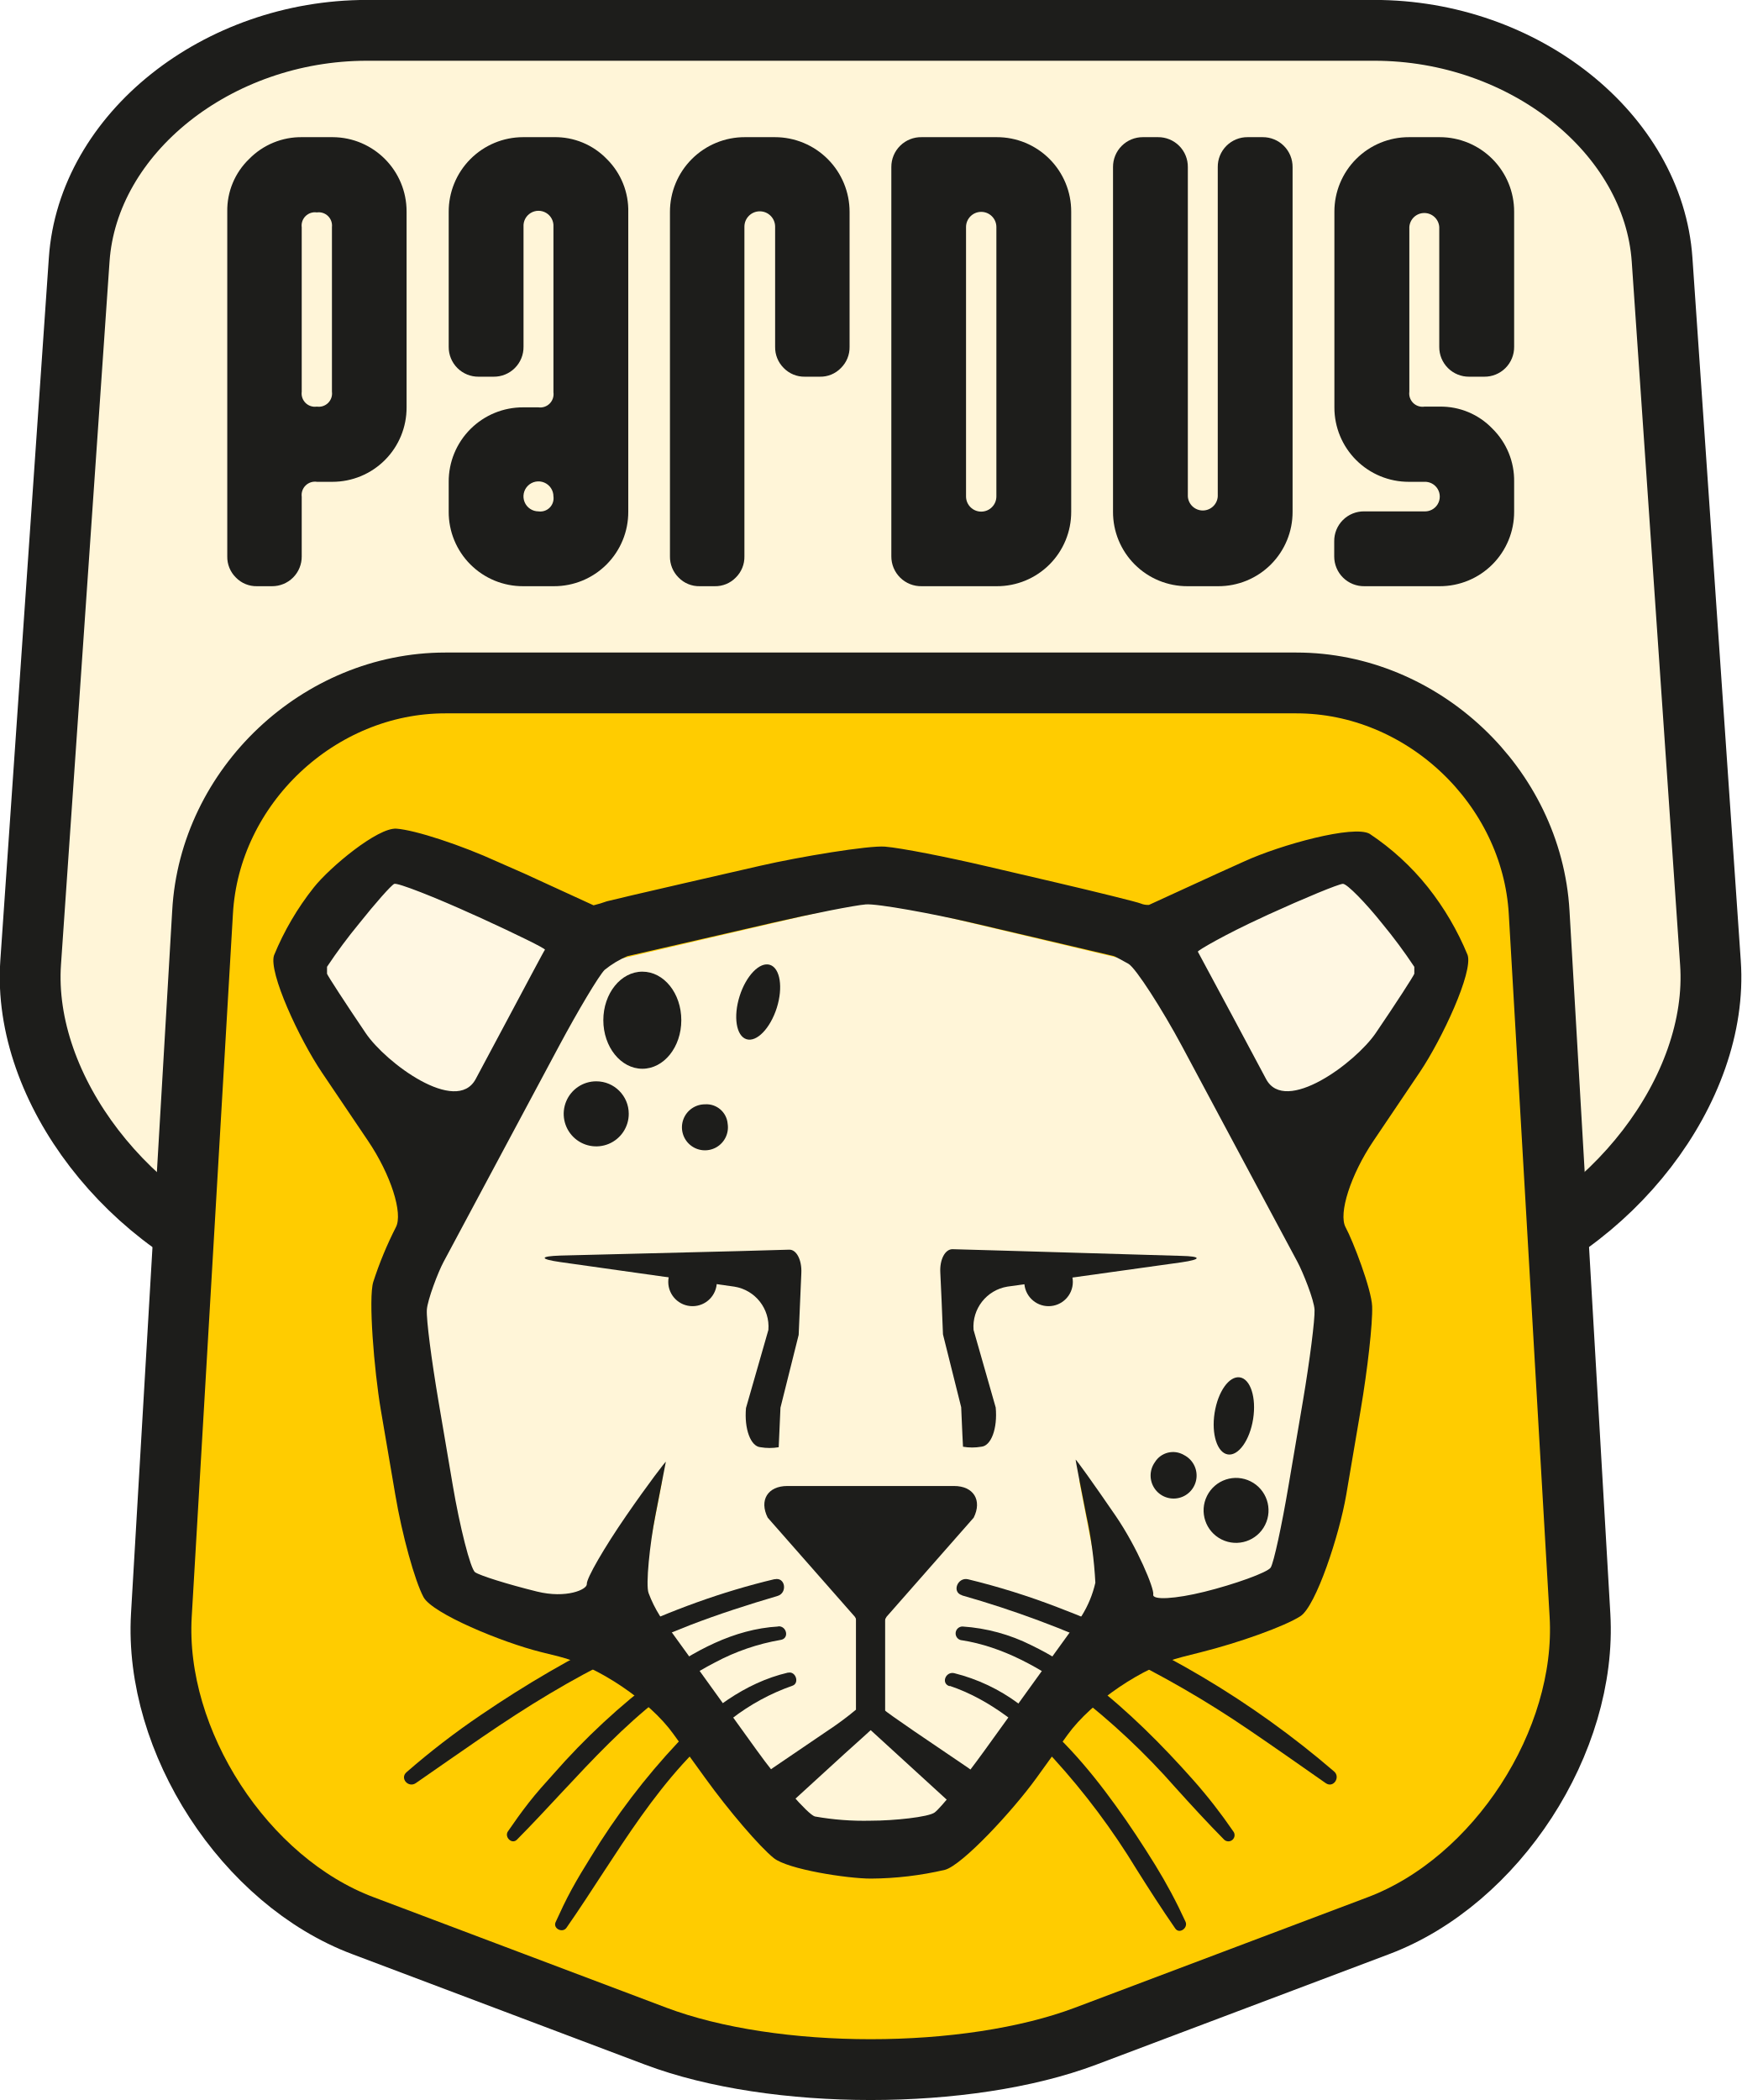
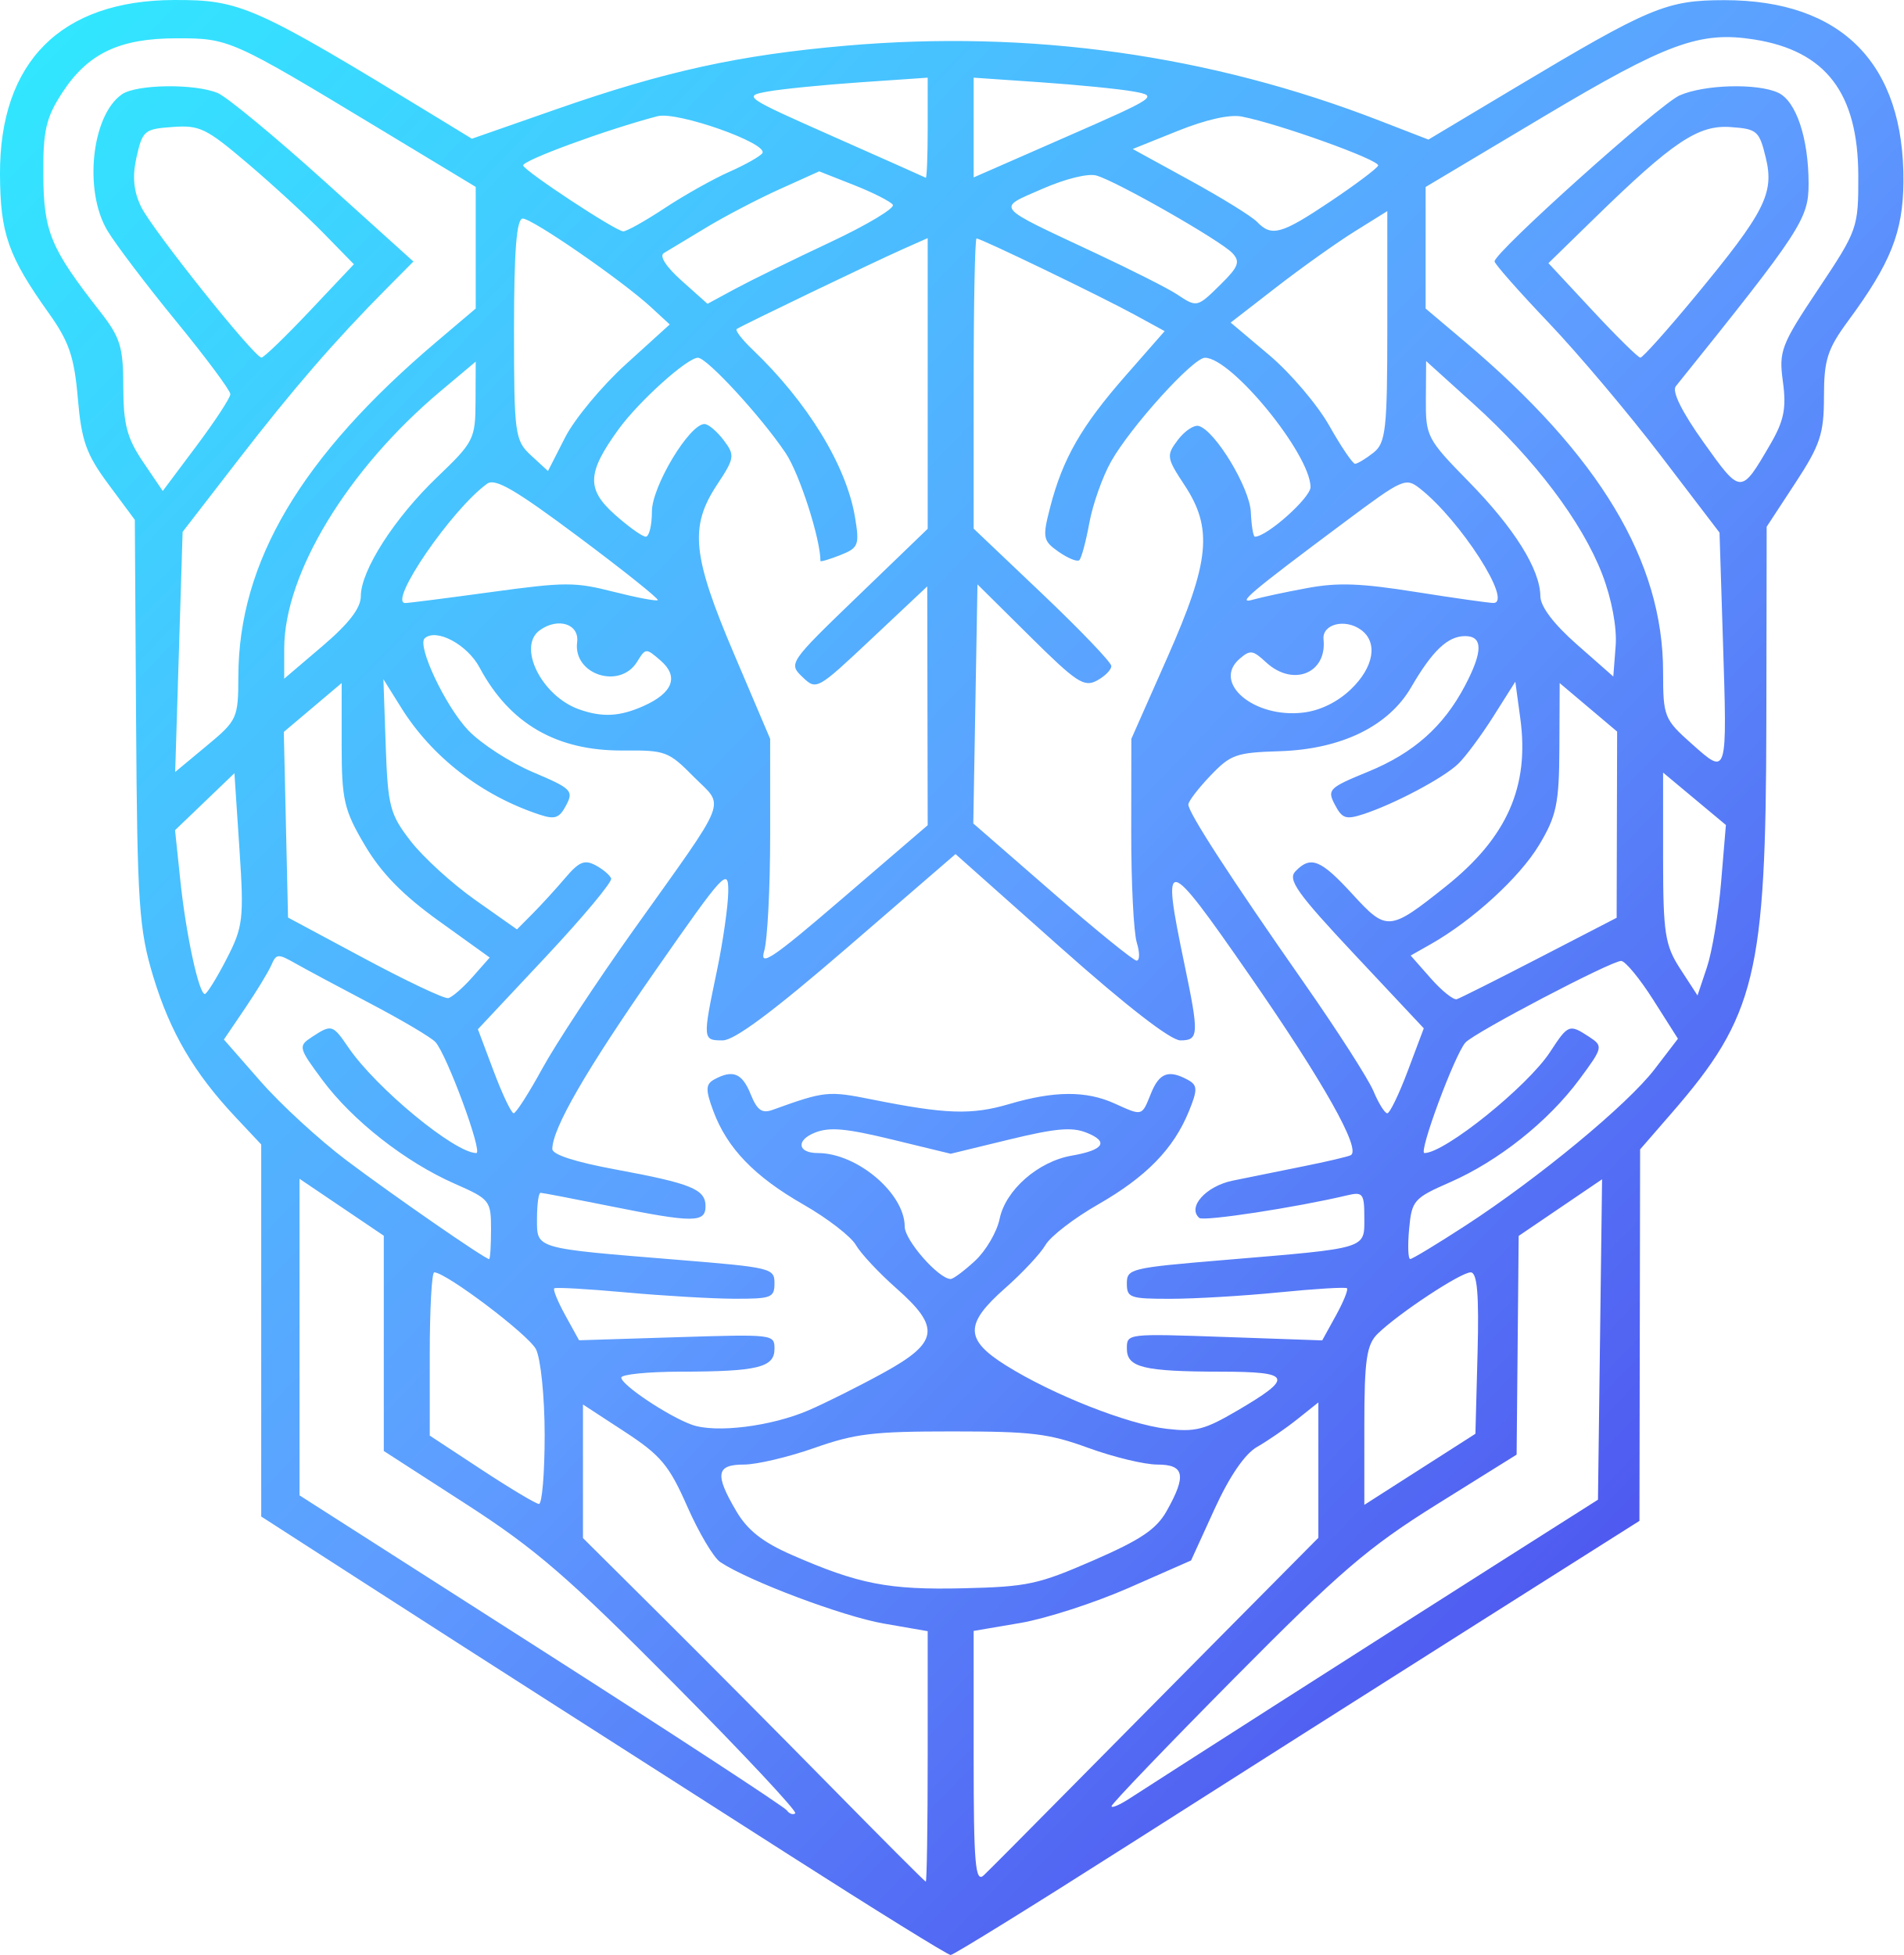
- <svg xmlns="http://www.w3.org/2000/svg" viewBox="0 0 286.95 346.02">
+ <svg xmlns="http://www.w3.org/2000/svg" version="1.1" id="svg1" width="309.019" height="317.362" viewBox="0 0 309.019 317.362">
  <defs>
-     <style>.cls-1,.cls-5{fill:#fff5d8;}.cls-1,.cls-3{stroke:#1d1d1b;stroke-width:10.02px;}.cls-2{fill:#1d1d1b;}.cls-3{fill:#fc0;}.cls-4{fill:#fff7e2;}</style>
+     <linearGradient id="pars_brand_gradient" x1="0%" y1="0%" x2="100%" y2="100%">
+       <stop offset="0%" stop-color="#00E5FF" />
+       <stop offset="50%" stop-color="#3A86FF" />
+       <stop offset="100%" stop-color="#1C06E1" />
+     </linearGradient>
  </defs>
-   <g id="Layer_2" data-name="Layer 2">
-     <g id="Layer_1-2" data-name="Layer 1">
-       <path class="cls-1" d="M273.89,42.8C272.46,22,251.12,5,226.47,5h-166c-24.66,0-46,17-47.42,37.79l-8,115.84c-1.43,20.78,16.27,43.8,39.33,51.14L101.54,228c23.07,7.35,60.81,7.35,83.87,0l57.12-18.2c23.06-7.34,40.77-30.36,39.33-51.14Z" />
-       <path class="cls-2" d="M67,67.12A12.22,12.22,0,0,1,54.77,79.39H52.24a2.2,2.2,0,0,0-2.52,2.46v9.83a4.87,4.87,0,0,1-4.91,4.91H42.35a4.7,4.7,0,0,1-3.48-1.43,4.76,4.76,0,0,1-1.42-3.5V34.88a11.77,11.77,0,0,1,3.61-8.69,12,12,0,0,1,8.76-3.59h5A12.24,12.24,0,0,1,67,34.88ZM54.7,64.54V37.41A2.19,2.19,0,0,0,52.21,35a2.19,2.19,0,0,0-2.49,2.46V64.54A2.19,2.19,0,0,0,52.21,67,2.19,2.19,0,0,0,54.7,64.54Z" />
-       <path class="cls-2" d="M103.53,84.32A12.22,12.22,0,0,1,91.26,96.59H86.21A12.22,12.22,0,0,1,73.94,84.32V79.39A12.22,12.22,0,0,1,86.21,67.12H88.7a2.2,2.2,0,0,0,2.5-2.48V37.36a2.47,2.47,0,1,0-4.93,0V57.13a4.88,4.88,0,0,1-4.94,4.94H78.87a4.88,4.88,0,0,1-4.93-4.93V34.94A12.27,12.27,0,0,1,86.21,22.6h5.05A11.81,11.81,0,0,1,100,26.21,11.93,11.93,0,0,1,103.53,35ZM91.2,81.8a2.47,2.47,0,1,0-2.47,2.46A2.18,2.18,0,0,0,91.2,81.8Z" />
-       <path class="cls-2" d="M140,57.14a4.77,4.77,0,0,1-1.43,3.5,4.68,4.68,0,0,1-3.48,1.43h-2.46a4.74,4.74,0,0,1-3.48-1.43,4.8,4.8,0,0,1-1.42-3.51V37.35a2.53,2.53,0,0,0-5.06,0V91.66a4.76,4.76,0,0,1-1.42,3.5,4.7,4.7,0,0,1-3.48,1.43h-2.46a4.71,4.71,0,0,1-3.49-1.43,4.8,4.8,0,0,1-1.42-3.5V34.94A12.31,12.31,0,0,1,122.76,22.6h4.94A12.31,12.31,0,0,1,140,34.94Z" />
-       <path class="cls-2" d="M176.52,84.32a12.22,12.22,0,0,1-12.27,12.27H151.88a4.9,4.9,0,0,1-5-4.93V27.54a4.9,4.9,0,0,1,5-4.94h12.37a12.24,12.24,0,0,1,12.27,12.28ZM164.19,81.8V37.41a2.5,2.5,0,0,0-5,0V81.8a2.5,2.5,0,0,0,5,0Z" />
-       <path class="cls-2" d="M213,84.32a12.22,12.22,0,0,1-12.27,12.27h-5.05a12.22,12.22,0,0,1-12.27-12.27V27.54a4.9,4.9,0,0,1,4.93-4.94h2.47a4.88,4.88,0,0,1,4.93,4.94V81.8a2.47,2.47,0,0,0,4.93,0V27.54a4.88,4.88,0,0,1,4.93-4.94h2.47A4.9,4.9,0,0,1,213,27.54Z" />
-       <path class="cls-2" d="M249.51,84.32a12.24,12.24,0,0,1-12.27,12.27H224.86a4.9,4.9,0,0,1-5-4.93V89.2a4.88,4.88,0,0,1,4.93-4.94h9.87a2.44,2.44,0,1,0,0-4.87h-2.5a12.24,12.24,0,0,1-12.27-12.27V34.88A12.26,12.26,0,0,1,232.18,22.6h5.06a12.26,12.26,0,0,1,12.27,12.28V57.13a4.88,4.88,0,0,1-4.94,4.94h-2.46a4.88,4.88,0,0,1-4.94-4.93V37.41a2.47,2.47,0,0,0-4.93,0V64.54a2.19,2.19,0,0,0,2.5,2.46h2.5a11.76,11.76,0,0,1,8.68,3.62,12,12,0,0,1,3.59,8.76Z" />
-       <path class="cls-3" d="M253.63,150.32c-1.21-20.79-19.24-37.79-40-37.79H73.38c-20.82,0-38.85,17-40,37.79L26.59,266.15C25.38,286.94,40.33,310,59.82,317.3l48.23,18.2c19.49,7.35,51.37,7.35,70.85,0l48.24-18.2c19.48-7.34,34.43-30.36,33.22-51.15Z" />
-       <polygon class="cls-4" points="94.25 152.59 63.91 140.46 48.4 160.68 71.33 196.42 94.25 152.59" />
-       <polygon class="cls-4" points="192.7 152.59 223.04 140.46 238.55 160.68 215.63 196.42 192.7 152.59" />
-       <path class="cls-5" d="M213.49,207l-23.58-44.89a10.48,10.48,0,0,0-5.4-4.22l-.44-.11-35.49-8.44a25.23,25.23,0,0,0-9.37,0l-36.33,8.49-.45.11a10.29,10.29,0,0,0-5.38,4.19L73.46,207l-3.26,6.2a16.19,16.19,0,0,0-1.3,8.13l6.55,39.39a5.17,5.17,0,0,0,3.12,3.43l17.85,4.5c-.44-1.75,3.61-3.58,3.6-5.31l9.09-19.81a5.41,5.41,0,0,1-.1,1l-3.4,17.63a11.32,11.32,0,0,0,1.5,7l1.88,2.66,8.87,12.51,13,18.38a8.29,8.29,0,0,0,5.46,2.84h14.28a8.27,8.27,0,0,0,5.45-2.84l12.9-18.2,8.9-12.56,2-2.79a11.32,11.32,0,0,0,1.5-7l-3.4-17.63a4.67,4.67,0,0,1-.09-1l9.08,19.8c0,1.76,4,3.61,3.59,5.4l17.85-4.58a5.13,5.13,0,0,0,3.13-3.44l6.55-39.39a16.19,16.19,0,0,0-1.29-8.13Z" />
-       <path class="cls-2" d="M241.84,157.35a46.34,46.34,0,0,0-6.54-11.16,42.13,42.13,0,0,0-9.6-8.8c-2.62-1.5-14.63,1.78-20.7,4.56l-4.43,2-11.23,5.15a3,3,0,0,1-1.37-.23c-.55-.24-7.31-1.91-13.81-3.43l-11.65-2.72c-6.51-1.52-14-3-16.67-3.22s-14,1.65-20.54,3.15l-12.47,2.86c-6.51,1.49-12.28,2.85-12.83,3a21,21,0,0,1-2.19.66c-.1-.06-5.35-2.46-11.42-5.24L82,142c-6.08-2.78-13.57-5.23-16.66-5.46s-11,6.36-13.64,9.7a46.2,46.2,0,0,0-6.54,11.16c-.95,2.8,4.17,13.82,7.91,19.35L60.66,188c3.74,5.54,5.79,11.94,4.57,14.22a61.54,61.54,0,0,0-3.72,9c-.83,2.69.13,14.48,1.24,21.07l2.39,14c1.11,6.59,3.21,14.18,4.65,16.87s12.9,7.45,19.39,9.06l2.9.72c6.48,1.61,15,7.35,18.88,12.77l5.24,7.25c3.9,5.41,9,11.36,11.32,13.21s12.1,3.37,16,3.37a55.24,55.24,0,0,0,12.21-1.45c2.86-.79,11.16-9.72,15.06-15.13l5.15-7.14c3.91-5.41,12.4-11.17,18.88-12.8l3-.76c6.48-1.62,13.88-4.3,16.46-5.95s6.44-13.43,7.56-20l2.38-14c1.12-6.59,2-14.27,1.89-17.08s-3.14-10.74-4.37-13,.84-8.68,4.57-14.22l7.64-11.33C237.66,171.17,242.78,160.15,241.84,157.35ZM60.25,170.21c-3.33-4.92-6.18-9.31-6.36-9.76V159.3a86.61,86.61,0,0,1,5.29-7.13c2.66-3.34,5.26-6.28,5.78-6.53s6.93,2.28,13,5.05l1,.44c6.07,2.78,11,5.19,10.84,5.36s-2.94,5.45-6.09,11.34l-5.34,10C75.16,183.7,63.57,175.14,60.25,170.21Zm156.37,45.61c.07,1.63-.79,8.35-1.9,14.93l-2.39,14.06c-1.11,6.58-2.43,12.65-2.93,13.47s-6.11,2.81-10.93,4-8.62,1.41-8.43.45-2.62-7.75-6.22-13-6.57-9.4-6.57-9.21.83,4.49,1.76,9.17a68.74,68.74,0,0,1,1.49,11.1,17.73,17.73,0,0,1-2.26,5.47l-5.35,7.4-10.7,14.84c-3.49,4.82-7.16,9.4-8.18,10.15S147.34,300,143.48,300a46.1,46.1,0,0,1-9.21-.7c-1.2-.38-6.05-6-9.57-10.91L114,273.53l-5.28-7.31a20.39,20.39,0,0,1-1.84-3.72c-.51-1.34.2-8.11,1.12-12.79s1.69-8.65,1.72-8.84-2.91,3.63-6.53,8.88S96.63,260.08,96.7,261s-3.4,2.43-8.22,1.24-9.41-2.63-10.19-3.18-2.56-7.69-3.67-14.27l-2.39-14.06c-1.11-6.58-2-13.3-1.89-14.93s1.86-6.22,2.75-7.87l7.33-13.7,11.71-21.89c3.15-5.88,6.52-11.52,7.49-12.52a15.79,15.79,0,0,1,3.75-2.27l12.06-2.77,12-2.76c6.5-1.49,13.36-2.84,15.23-3s11.12,1.54,17.63,3.06l11.21,2.62,12,2.82c.12,0,1.22.6,2.44,1.28s5.66,7.65,8.81,13.53l11.71,21.89c3.15,5.89,6.46,12.06,7.34,13.7S216.55,214.18,216.62,215.82Zm16.44-55.37c-.17.45-3,4.84-6.35,9.76s-14.92,13.49-18.07,7.6l-5.34-10-5.91-11c-.1-.17,4.59-2.89,10.66-5.67l.94-.44c6.07-2.77,11.61-5.05,12.3-5.07s3.82,3.21,6.48,6.55a84.12,84.12,0,0,1,5.29,7.13v1.15Z" />
-       <path class="cls-2" d="M126.51,250.07c-1.44-2.87,0-5.22,3.23-5.22h27.48c3.21,0,4.66,2.35,3.23,5.22L146.09,266.4c-1.44,2.87-3.78,2.87-5.22,0Z" />
-       <path class="cls-2" d="M143.48,285.08l4.31,3.94,9.33,8.53c2.38,2.17,5,2.38,5.76.48s-.72-4.95-3.37-6.76l-8.84-6c-2.65-1.81-4.82-3.35-4.81-3.42s0-2.89,0-6.11V259.25c0-3.21-.48-6.92-1.08-8.24h-2.65c-.59,1.32-1.08,5-1.08,8.24v16.46c0,3.22,0,5.91,0,6a53,53,0,0,1-4.8,3.55l-8.83,6c-2.66,1.81-4.18,4.85-3.38,6.76s3.39,1.69,5.76-.48l9.33-8.53C141.54,286.86,143.48,285.08,143.48,285.08Z" />
-       <path class="cls-2" d="M92.36,206.88c-3.45.11-3.48.58-.06,1.07L121,212a6.68,6.68,0,0,1,5.62,7.13L122.93,232c-.31,3.43.76,6.34,2.39,6.46a8.89,8.89,0,0,0,3,0c0-.13.14-3.07.29-6.51l3-12c.15-3.45.34-8,.44-10.19s-.82-3.89-2-3.85l-8.47.24Z" />
-       <path class="cls-2" d="M165.41,206.07l-8.46-.24c-1.21,0-2.12,1.7-2,3.85s.3,6.74.44,10.19l3,12c.15,3.44.28,6.38.3,6.51a8.82,8.82,0,0,0,3,0c1.64-.12,2.71-3,2.39-6.46l-3.65-12.79A6.68,6.68,0,0,1,166,212L194.65,208c3.42-.49,3.39-1-.06-1.07Z" />
-       <path class="cls-2" d="M118.12,211.22a4,4,0,1,1-4-4A4,4,0,0,1,118.12,211.22Z" />
-       <path class="cls-2" d="M176.79,211.22a4,4,0,1,1-4-4A4,4,0,0,1,176.79,211.22Z" />
-       <path class="cls-2" d="M127.68,260.19c-17.41,4.13-33.74,12.38-48.47,22.41A126.93,126.93,0,0,0,67,292c-1.17,1,.3,2.66,1.53,1.8,7.25-5,14.44-10.21,22.05-14.73a153.29,153.29,0,0,1,23.14-11.3c4.73-1.82,9.55-3.37,14.4-4.8,1.69-.49,1.3-3.18-.48-2.75Z" />
-       <path class="cls-2" d="M128.25,268c-7.35.42-13.94,4.05-19.79,8.29a113.35,113.35,0,0,0-17.25,16c-1.39,1.54-2.78,3.08-4.06,4.72s-2.33,3.12-3.45,4.75c-.63.92.65,2.21,1.49,1.36,10.28-10.37,19.38-22.35,32.64-29.2a35.81,35.81,0,0,1,10.81-3.71c1.48-.23,1-2.32-.39-2.24Z" />
-       <path class="cls-2" d="M129.84,275.6c-7.17,1.68-13.07,6.28-18.1,11.48A114.1,114.1,0,0,0,97.35,306c-1.1,1.76-2.17,3.53-3.17,5.36s-1.78,3.52-2.62,5.35c-.48,1.06,1.14,1.86,1.79.93,8.37-12,15.29-25.4,27.23-34.45a35.56,35.56,0,0,1,10-5.43c1.21-.41.55-2.44-.69-2.15Z" />
-       <path class="cls-2" d="M158.55,262.88a168.37,168.37,0,0,1,24.92,9.28,169.9,169.9,0,0,1,22.53,13c4.18,2.84,8.32,5.76,12.46,8.65,1.28.89,2.49-1,1.36-1.94a152.88,152.88,0,0,0-45.63-27.07,119.23,119.23,0,0,0-14.67-4.58c-1.71-.4-2.73,2.11-1,2.63Z" />
-       <path class="cls-2" d="M158.4,270.25c6.86,1.05,13.23,4.66,18.72,8.75a117.19,117.19,0,0,1,16.61,15.58c2.6,2.88,5.19,5.71,7.91,8.46a1,1,0,0,0,1.56-1.32,85.42,85.42,0,0,0-6.54-8.39c-2.61-2.94-5.3-5.8-8.13-8.53-5.53-5.33-11.63-10.36-18.59-13.72A29.67,29.67,0,0,0,158.61,268a1.14,1.14,0,0,0-.21,2.26Z" />
-       <path class="cls-2" d="M156.52,277.79c6.63,2.23,12.34,6.89,17.08,11.93A118.15,118.15,0,0,1,187.28,308c2.08,3.3,4.16,6.55,6.38,9.75.67,1,2.16-.08,1.7-1.1a85.58,85.58,0,0,0-5-9.36c-2.07-3.34-4.23-6.64-6.54-9.82-4.49-6.22-9.68-12.29-16-16.78a29.86,29.86,0,0,0-10.58-5c-1.39-.32-2.22,1.66-.79,2.14Z" />
-       <path class="cls-2" d="M112.27,168.1c0,4.43-2.87,8-6.42,8s-6.43-3.6-6.43-8,2.88-8,6.43-8S112.27,163.66,112.27,168.1Z" />
-       <path class="cls-2" d="M103.61,183.52a5.36,5.36,0,1,1-5.35-5.35A5.35,5.35,0,0,1,103.61,183.52Z" />
-       <path class="cls-2" d="M128,166.08c-1.08,3.38-3.32,5.69-5,5.15s-2.19-3.72-1.12-7.1,3.32-5.69,5-5.15S129.07,162.7,128,166.08Z" />
-       <path class="cls-2" d="M119.91,185.17a3.79,3.79,0,1,1-3.75-3.21A3.51,3.51,0,0,1,119.91,185.17Z" />
-       <path class="cls-2" d="M198.9,246.48a5.35,5.35,0,1,0,7.17-2.4A5.34,5.34,0,0,0,198.9,246.48Z" />
-       <path class="cls-2" d="M200.15,232.8c-.55,3.51.43,6.57,2.18,6.85s3.62-2.35,4.17-5.85-.43-6.58-2.19-6.85S200.7,229.3,200.15,232.8Z" />
-       <path class="cls-2" d="M190.3,240.94a3.79,3.79,0,1,0,4.79-1.2A3.52,3.52,0,0,0,190.3,240.94Z" />
-     </g>
+   <g id="g1" transform="translate(159.651,22.17583)">
+     <path style="fill:url(#pars_brand_gradient);fill-opacity:0.817;fill-rule:evenodd;stroke-width:1.157" d="m -31.533,278.945 c -13.965,-8.932 -31.547,-20.171 -39.072,-24.975 -7.524,-4.804 -21.096,-13.512 -30.159,-19.35 l -16.479,-10.616 v -30.196 -30.196 l -4.146,-4.414 c -6.772,-7.21 -10.619,-13.77 -13.368,-22.797 -2.328,-7.646 -2.614,-11.863 -2.799,-41.354 l -0.207,-32.839 -4.275,-5.763 c -3.611,-4.868 -4.384,-7.036 -4.978,-13.962 -0.577,-6.725 -1.424,-9.21 -4.714,-13.824 -6.587,-9.239 -7.88,-12.917 -7.922,-22.523 -0.078,-18.268 9.892,-28.255 28.266,-28.311 10.83,-0.034 12.967,0.922 42.747,19.102 l 5.596,3.417 13.796,-4.817 c 17.625,-6.153 29.588,-8.775 46.937,-10.286 29.904,-2.604 59.039,1.483 86.559,12.142 l 8.002,3.1 14.013,-8.382 C 108.206,-21.022 110.895,-22.148 120.298,-22.15 c 19.071,-0.004 29.235,10.324 29.069,29.538 -0.07,8.138 -2.071,13.16 -8.98,22.535 -3.359,4.559 -3.921,6.317 -3.921,12.269 0,6.043 -0.606,7.872 -4.651,14.045 l -4.651,7.097 -0.052,31.738 c -0.068,40.962 -1.702,47.701 -15.389,63.459 l -5.105,5.877 -0.055,30.154 -0.055,30.154 -27.617,17.471 c -15.189,9.609 -40.164,25.465 -55.5,35.235 -15.336,9.77 -28.254,17.764 -28.708,17.764 -0.453,0 -12.251,-7.308 -26.216,-16.24 z M -9.043,262.986 V 242.62 l -7.151,-1.242 c -6.607,-1.148 -21.935,-6.912 -26.523,-9.974 -1.078,-0.72 -3.489,-4.782 -5.358,-9.027 -2.946,-6.692 -4.298,-8.306 -10.165,-12.138 l -6.768,-4.42 v 10.842 10.842 l 12.748,12.672 c 7.011,6.97 19.463,19.504 27.671,27.854 8.208,8.35 15.064,15.214 15.235,15.252 0.171,0.038 0.311,-9.095 0.311,-20.296 z m 21.918,6.379 c 6.134,-6.213 17.982,-18.183 26.33,-26.6 l 15.178,-15.304 v -10.988 -10.988 l -3.42,2.726 c -1.881,1.499 -4.819,3.521 -6.529,4.494 -1.985,1.129 -4.484,4.781 -6.913,10.101 l -3.803,8.333 -10.069,4.428 c -5.538,2.436 -13.481,5.009 -17.65,5.719 l -7.58,1.29 v 20.618 c 0,17.216 0.273,20.358 1.652,19.043 0.909,-0.866 6.67,-6.659 12.804,-12.872 z m -63.131,-18.237 c -17.159,-17.292 -22.444,-21.859 -33.718,-29.133 l -13.369,-8.626 V 195.896 178.424 l -6.84,-4.622 -6.84,-4.621 v 25.695 25.695 l 39.178,25.041 c 21.548,13.772 39.512,25.509 39.922,26.082 0.409,0.573 1.03,0.794 1.38,0.491 0.35,-0.303 -8.521,-9.779 -19.712,-21.057 z m 97.296,3.713 c 11.109,-7.101 27.52,-17.558 36.468,-23.239 l 16.269,-10.328 0.333,-26.007 0.333,-26.007 -6.77,4.597 -6.77,4.597 -0.167,17.752 -0.167,17.752 -12.936,8.069 c -11.141,6.949 -15.704,10.863 -32.882,28.202 -10.97,11.073 -19.946,20.433 -19.946,20.8 0,0.367 1.358,-0.22 3.018,-1.305 1.66,-1.085 12.108,-7.782 23.217,-14.883 z m -29.18,-23.714 c 7.706,-3.354 10.235,-5.059 11.901,-8.025 3.248,-5.779 2.892,-7.531 -1.532,-7.531 -2.073,0 -7.093,-1.21 -11.155,-2.69 -6.477,-2.358 -9.203,-2.69 -22.134,-2.69 -12.861,0 -15.726,0.344 -22.399,2.69 -4.208,1.479 -9.342,2.69 -11.407,2.69 -4.521,0 -4.781,1.574 -1.249,7.565 1.828,3.1 4.257,5.018 8.973,7.086 10.882,4.77 15.741,5.718 27.86,5.433 10.448,-0.246 12.141,-0.608 21.142,-4.527 z m -89.086,-20.347 c 0,-6.185 -0.641,-12.463 -1.424,-13.951 -1.256,-2.384 -14.601,-12.459 -16.504,-12.459 -0.4,0 -0.727,5.963 -0.727,13.25 v 13.25 l 8.395,5.519 c 4.617,3.036 8.814,5.546 9.327,5.578 0.513,0.032 0.933,-5.003 0.933,-11.188 z m 151.454,-13.307 c 0.253,-9.508 -0.053,-13.103 -1.116,-13.103 -1.62,0 -11.673,6.633 -15.09,9.956 -1.814,1.765 -2.176,4.251 -2.176,14.951 v 12.834 l 9.017,-5.768 9.017,-5.768 z m -108.577,9.277 c 2.752,-1.188 8.217,-3.926 12.144,-6.084 8.948,-4.918 9.309,-7.329 2.056,-13.723 -2.808,-2.475 -5.76,-5.635 -6.559,-7.021 -0.799,-1.386 -4.623,-4.336 -8.499,-6.554 -7.988,-4.573 -12.406,-9.162 -14.65,-15.216 -1.271,-3.43 -1.244,-4.326 0.157,-5.094 3.013,-1.651 4.536,-1.037 5.915,2.384 1.051,2.608 1.834,3.173 3.542,2.557 8.499,-3.065 9.032,-3.121 16.157,-1.694 12.011,2.406 16.171,2.544 22.292,0.74 7.286,-2.148 12.453,-2.179 17.052,-0.104 4.619,2.084 4.439,2.133 5.952,-1.62 1.349,-3.347 2.87,-3.904 5.995,-2.194 1.572,0.86 1.595,1.576 0.161,5.094 -2.487,6.102 -6.922,10.647 -14.783,15.147 -3.876,2.219 -7.7,5.168 -8.499,6.554 -0.799,1.386 -3.75,4.546 -6.559,7.021 -6.598,5.816 -6.567,8.332 0.158,12.546 7.526,4.716 19.725,9.533 26.021,10.274 4.72,0.556 6.178,0.181 11.544,-2.965 9.196,-5.392 8.824,-6.289 -2.618,-6.306 -12.67,-0.019 -15.338,-0.672 -15.338,-3.751 0,-2.436 0.018,-2.438 15.858,-1.883 l 15.858,0.556 2.228,-4.043 c 1.226,-2.223 2.03,-4.214 1.788,-4.423 -0.242,-0.209 -5.163,0.089 -10.935,0.663 -5.772,0.574 -13.713,1.047 -17.646,1.052 -6.65,0.008 -7.151,-0.167 -7.151,-2.483 0,-2.405 0.55,-2.538 15.857,-3.819 23.417,-1.961 22.697,-1.743 22.697,-6.851 0,-3.942 -0.235,-4.248 -2.798,-3.64 -8.326,1.973 -23.305,4.262 -23.994,3.666 -1.999,-1.729 1.065,-5.156 5.414,-6.054 2.524,-0.521 7.667,-1.563 11.429,-2.316 3.762,-0.752 7.243,-1.566 7.735,-1.809 1.786,-0.881 -4.408,-11.886 -16.511,-29.334 -13.65,-19.679 -14.261,-19.778 -10.482,-1.683 2.391,11.446 2.342,12.373 -0.655,12.373 -1.581,0 -8.758,-5.564 -19.504,-15.121 L -4.523,116.472 -22.033,131.593 c -12.073,10.425 -18.375,15.121 -20.293,15.121 -3.263,0 -3.272,-0.11 -0.936,-11.297 0.989,-4.734 1.817,-10.509 1.841,-12.833 0.041,-3.999 -0.597,-3.307 -11.899,12.911 -11.185,16.049 -16.662,25.534 -16.662,28.855 0,0.906 3.708,2.104 10.26,3.317 12.336,2.283 14.613,3.215 14.613,5.981 0,2.694 -2.028,2.689 -15.546,-0.038 -5.867,-1.183 -10.926,-2.152 -11.241,-2.152 -0.316,0 -0.574,1.88 -0.574,4.178 0,4.966 -0.615,4.784 22.697,6.686 15.39,1.256 15.857,1.368 15.857,3.822 0,2.335 -0.499,2.527 -6.529,2.509 -3.591,-0.011 -11.542,-0.475 -17.668,-1.033 -6.127,-0.557 -11.327,-0.851 -11.557,-0.652 -0.23,0.199 0.582,2.176 1.805,4.394 l 2.223,4.032 15.864,-0.496 c 15.731,-0.491 15.864,-0.476 15.864,1.893 0,3.018 -2.733,3.682 -15.235,3.701 -5.301,0.009 -9.638,0.441 -9.638,0.963 0,1.179 7.596,6.256 11.445,7.649 3.864,1.398 12.894,0.279 18.996,-2.355 z m 27.006,-24.263 c 1.755,-1.627 3.546,-4.689 3.979,-6.805 0.958,-4.674 6.256,-9.317 11.71,-10.26 5.235,-0.906 6.094,-2.269 2.359,-3.742 -2.36,-0.93 -5.017,-0.691 -12.507,1.128 l -9.51,2.309 -9.51,-2.309 c -7.49,-1.818 -10.147,-2.058 -12.507,-1.128 -3.132,1.235 -2.85,3.324 0.449,3.324 6.375,0 14.106,6.545 14.106,11.942 0,2.213 5.519,8.5 7.462,8.5 0.428,0 2.214,-1.331 3.97,-2.959 z m -78.589,-5.092 c 0,-4.673 -0.185,-4.904 -5.907,-7.419 -7.993,-3.512 -16.593,-10.254 -21.475,-16.836 -3.89,-5.244 -3.952,-5.499 -1.697,-6.976 3.202,-2.097 3.363,-2.051 5.94,1.723 4.495,6.583 17.266,17.117 20.753,17.117 1.108,0 -4.781,-15.972 -6.643,-18.02 -0.672,-0.739 -5.369,-3.522 -10.438,-6.184 -5.069,-2.662 -10.591,-5.62 -12.273,-6.573 -2.858,-1.62 -3.114,-1.602 -3.927,0.266 -0.478,1.1 -2.407,4.268 -4.286,7.04 l -3.416,5.041 5.95,6.794 c 3.273,3.737 9.533,9.493 13.912,12.792 7.543,5.683 22.527,16.055 23.196,16.056 0.171,3.8e-4 0.311,-2.17 0.311,-4.823 z m 158.155,-0.587 c 11.921,-7.746 26.353,-19.676 30.749,-25.418 l 3.787,-4.946 -4.004,-6.307 c -2.202,-3.469 -4.55,-6.313 -5.218,-6.32 -1.6,-0.017 -23.799,11.617 -25.276,13.246 -1.721,1.899 -7.675,17.941 -6.658,17.941 3.301,0 16.736,-10.807 20.397,-16.407 2.952,-4.516 3.113,-4.577 6.386,-2.433 2.256,1.478 2.197,1.726 -1.623,6.877 -5.079,6.847 -13.131,13.251 -20.997,16.699 -5.905,2.589 -6.223,2.952 -6.65,7.598 -0.247,2.684 -0.165,4.875 0.182,4.869 0.347,-0.005 4.363,-2.436 8.925,-5.4 z m -149.831,-25.527 c 2.184,-3.991 8.797,-14.035 14.696,-22.319 15.874,-22.295 14.94,-19.935 9.899,-25.03 -4.104,-4.147 -4.591,-4.329 -11.452,-4.275 -10.8,0.085 -18.436,-4.324 -23.33,-13.473 -1.994,-3.728 -6.993,-6.403 -8.893,-4.76 -1.33,1.151 3.348,11.063 7.06,14.958 2.061,2.163 6.779,5.216 10.485,6.784 6.277,2.657 6.648,3.024 5.413,5.369 -1.107,2.102 -1.813,2.357 -4.285,1.544 -9.398,-3.091 -17.491,-9.339 -22.505,-17.375 l -2.886,-4.626 0.374,10.775 c 0.344,9.894 0.677,11.164 4.073,15.537 2.034,2.619 6.745,6.91 10.468,9.534 l 6.769,4.772 2.559,-2.576 c 1.407,-1.417 3.785,-4.02 5.284,-5.785 2.229,-2.623 3.122,-2.998 4.901,-2.056 1.196,0.634 2.343,1.602 2.548,2.152 0.205,0.549 -4.579,6.281 -10.631,12.736 l -11.004,11.737 2.564,6.822 c 1.41,3.752 2.869,6.819 3.243,6.816 0.374,-0.003 2.466,-3.271 4.651,-7.262 z m 140.513,0.37 2.592,-6.898 -11.194,-11.933 c -9.354,-9.972 -10.94,-12.198 -9.648,-13.544 2.479,-2.585 4.1,-1.937 9.264,3.702 5.568,6.081 5.993,6.046 15.156,-1.261 9.929,-7.917 13.599,-16.19 12.094,-27.264 l -0.811,-5.969 -3.571,5.648 c -1.964,3.107 -4.54,6.575 -5.726,7.709 -2.399,2.294 -10.363,6.515 -15.369,8.147 -2.84,0.926 -3.439,0.728 -4.628,-1.531 -1.289,-2.447 -0.983,-2.751 5.381,-5.355 7.392,-3.025 12.243,-7.326 15.733,-13.949 2.931,-5.563 2.94,-8.069 0.028,-8.069 -2.813,0 -5.305,2.362 -8.751,8.292 -3.692,6.353 -11.36,10.082 -21.378,10.395 -7.052,0.22 -7.919,0.526 -11.206,3.956 -1.959,2.044 -3.577,4.154 -3.596,4.689 -0.044,1.274 6.816,11.853 18.844,29.058 5.342,7.641 10.387,15.508 11.213,17.483 0.825,1.975 1.834,3.59 2.241,3.59 0.407,0 1.907,-3.104 3.333,-6.898 z m -151.849,-15.217 2.798,-3.169 -8.259,-5.937 c -5.867,-4.217 -9.348,-7.779 -12.018,-12.297 -3.385,-5.727 -3.76,-7.353 -3.76,-16.343 v -9.984 l -4.696,3.967 -4.696,3.967 0.343,15.068 0.343,15.068 12.437,6.666 c 6.84,3.666 12.948,6.552 13.573,6.414 0.625,-0.138 2.396,-1.677 3.935,-3.42 z m 173.265,-3.169 12.487,-6.455 0.039,-15.113 0.039,-15.113 -4.664,-3.938 -4.664,-3.938 -0.046,10.444 c -0.04,9.131 -0.456,11.126 -3.309,15.867 -3.156,5.244 -10.784,12.224 -17.553,16.061 l -3.282,1.86 3.259,3.697 c 1.793,2.033 3.697,3.559 4.232,3.39 0.535,-0.169 6.592,-3.211 13.46,-6.762 z m -213.208,0.269 c 2.714,-5.246 2.864,-6.523 2.108,-17.918 l -0.814,-12.27 -4.819,4.622 -4.819,4.622 0.857,8.186 c 0.913,8.721 3.007,18.407 3.979,18.407 0.323,0 1.902,-2.542 3.51,-5.648 z m 242.654,-12.511 0.778,-9.275 -5.098,-4.253 -5.098,-4.253 v 13.789 c 0,12.3 0.302,14.254 2.794,18.089 l 2.794,4.3 1.527,-4.561 c 0.84,-2.509 1.877,-8.735 2.305,-13.837 z M -9.079,92.401 l -0.036,-19.384 -8.984,8.448 c -8.944,8.411 -8.994,8.438 -11.291,6.243 -2.278,-2.178 -2.166,-2.342 9.02,-13.123 L -9.043,63.667 V 40.073 16.478 l -4.042,1.796 c -4.853,2.156 -26.206,12.424 -26.959,12.964 -0.292,0.209 0.859,1.707 2.558,3.328 8.938,8.528 15.249,18.846 16.642,27.21 0.756,4.535 0.578,4.99 -2.397,6.163 -1.767,0.697 -3.213,1.124 -3.213,0.949 0,-3.607 -3.403,-14.165 -5.642,-17.506 -3.944,-5.885 -12.774,-15.483 -14.244,-15.483 -1.747,0 -9.607,7.084 -12.901,11.626 -5.105,7.04 -5.224,9.701 -0.617,13.813 2.224,1.985 4.494,3.609 5.044,3.609 0.55,0 1,-1.842 1,-4.093 0,-4.072 6.087,-14.197 8.535,-14.197 0.62,0 2.02,1.178 3.111,2.618 1.862,2.459 1.796,2.902 -1.086,7.262 -4.486,6.789 -4.01,11.507 2.769,27.436 l 5.868,13.788 0.001,15.6 c 5.6e-4,8.58 -0.435,17.053 -0.967,18.828 -0.812,2.708 1.247,1.324 12.786,-8.589 L -9.043,111.785 Z M 24.905,130.845 c -0.507,-1.627 -0.914,-9.737 -0.903,-18.021 l 0.019,-15.062 5.854,-13.23 c 6.897,-15.587 7.423,-20.931 2.755,-27.993 -2.898,-4.385 -2.957,-4.792 -1.056,-7.302 1.107,-1.462 2.635,-2.481 3.395,-2.263 2.68,0.766 8.28,10.041 8.452,13.999 0.095,2.187 0.392,3.976 0.66,3.976 1.954,0 9.054,-6.343 9.032,-8.069 -0.068,-5.369 -12.823,-20.98 -17.142,-20.98 -1.925,0 -12.065,11.208 -15.245,16.85 -1.388,2.462 -2.975,6.951 -3.528,9.974 -0.552,3.023 -1.287,5.741 -1.632,6.04 -0.345,0.298 -1.859,-0.32 -3.364,-1.374 -2.543,-1.781 -2.638,-2.296 -1.349,-7.272 2.035,-7.854 5.052,-13.115 12.2,-21.268 l 6.375,-7.271 -4.854,-2.651 C 19.097,25.935 -0.389,16.533 -1.111,16.533 c -0.259,0 -0.47,10.599 -0.47,23.553 v 23.553 l 11.161,10.606 c 6.139,5.833 11.176,11.095 11.193,11.692 0.017,0.597 -1.031,1.66 -2.33,2.362 -2.095,1.132 -3.323,0.323 -10.882,-7.168 l -8.521,-8.444 -0.34,19.406 -0.34,19.406 12.776,11.117 c 7.027,6.115 13.207,11.133 13.733,11.152 0.526,0.019 0.541,-1.296 0.034,-2.924 z M -120.954,87.592 c 0.049,-18.565 10.195,-35.671 32.233,-54.342 l 6.302,-5.339 V 18.037 8.163 l -15.857,-9.577 C -122.116,-15.814 -122.441,-15.959 -130.942,-15.959 c -9.328,0 -14.455,2.442 -18.635,8.877 -2.619,4.032 -3.099,6.142 -3.044,13.393 0.069,9.15 1.186,11.83 9.192,22.056 3.318,4.237 3.791,5.769 3.796,12.278 0.004,6.042 0.605,8.322 3.204,12.159 l 3.199,4.722 5.48,-7.317 c 3.014,-4.025 5.487,-7.802 5.496,-8.393 0.009,-0.592 -3.95,-5.917 -8.796,-11.835 -4.847,-5.917 -9.879,-12.555 -11.182,-14.75 -3.856,-6.494 -2.542,-18.694 2.38,-22.098 2.37,-1.639 11.817,-1.766 15.542,-0.209 1.494,0.625 9.254,7.035 17.245,14.244 l 14.528,13.108 -4.281,4.315 c -8.462,8.53 -15.232,16.345 -24.133,27.862 l -9.053,11.713 -0.604,19.488 -0.604,19.488 5.12,-4.253 c 4.97,-4.128 5.121,-4.46 5.138,-11.297 z m 241.01,-6.032 -0.546,-17.278 -9.51,-12.459 C 104.77,44.971 96.552,35.231 91.739,30.178 c -4.813,-5.052 -8.751,-9.516 -8.751,-9.92 0,-1.49 26.713,-25.455 30.025,-26.936 3.982,-1.781 12.614,-2.022 16.018,-0.446 2.917,1.351 4.931,7.362 4.94,14.747 0.007,5.742 -1.182,7.558 -21.56,32.906 -0.663,0.824 0.992,4.162 4.509,9.097 6.082,8.533 6.051,8.532 10.834,0.324 2.219,-3.807 2.634,-5.863 2.05,-10.133 -0.687,-5.016 -0.32,-5.976 5.762,-15.093 6.369,-9.546 6.495,-9.905 6.474,-18.378 -0.034,-13.427 -5.265,-20.27 -16.904,-22.112 -8.812,-1.394 -14.136,0.558 -34.265,12.565 l -19.076,11.379 v 9.866 9.866 l 6.322,5.339 c 21.932,18.522 32.232,35.67 32.232,53.665 0,7.246 0.175,7.684 4.664,11.67 5.826,5.174 5.753,5.422 5.044,-17.025 z m -175.204,10.862 c 4.755,-2.127 5.743,-4.772 2.75,-7.361 -2.385,-2.064 -2.426,-2.062 -3.823,0.197 -2.812,4.546 -10.412,2.065 -9.734,-3.178 0.383,-2.963 -3.091,-4.082 -6.06,-1.95 -3.702,2.658 0.29,10.691 6.385,12.849 3.759,1.331 6.599,1.18 10.482,-0.557 z m 114.817,-2.709 c 3.75,-3.599 4.426,-7.642 1.614,-9.66 -2.599,-1.866 -6.32,-0.904 -6.062,1.567 0.578,5.534 -4.992,7.748 -9.339,3.711 -2.14,-1.988 -2.572,-2.044 -4.291,-0.557 -4.492,3.886 2.33,9.667 10.304,8.731 2.777,-0.326 5.591,-1.699 7.773,-3.793 z M -101.074,74.613 c 0,-4.182 5.463,-12.697 12.415,-19.349 5.946,-5.69 6.185,-6.164 6.212,-12.328 l 0.028,-6.41 -5.71,4.796 C -103.213,53.993 -113.51,70.952 -113.51,83.123 v 4.875 l 6.218,-5.299 c 4.286,-3.652 6.218,-6.165 6.218,-8.086 z M 100.468,71.044 C 97.208,62.569 89.512,52.376 79.63,43.444 l -7.753,-7.007 -0.041,6.219 c -0.04,6.01 0.193,6.457 6.943,13.341 7.415,7.562 11.598,14.243 11.643,18.597 0.017,1.698 2.154,4.524 5.935,7.852 l 5.907,5.199 0.383,-4.97 c 0.23,-2.982 -0.642,-7.634 -2.179,-11.63 z m -180.4,2.896 c 12.031,-1.647 13.593,-1.652 19.853,-0.061 3.737,0.949 6.981,1.565 7.21,1.367 0.228,-0.197 -5.533,-4.801 -12.803,-10.23 -10.324,-7.711 -13.583,-9.609 -14.889,-8.671 -5.709,4.099 -16.169,19.336 -13.298,19.372 0.477,0.005 6.744,-0.794 13.926,-1.777 z m 132.509,-0.655 c 4.985,-0.921 8.608,-0.791 17.59,0.63 6.221,0.985 11.902,1.79 12.623,1.79 3.271,0 -5.355,-13.438 -11.932,-18.587 -2.304,-1.804 -2.748,-1.607 -12.137,5.399 -15.605,11.642 -17.739,13.452 -14.909,12.641 1.368,-0.392 5.312,-1.235 8.765,-1.873 z m -110.597,-36.353 7.098,-6.438 -3.001,-2.77 c -4.69,-4.329 -19.289,-14.419 -20.862,-14.419 -1.002,0 -1.416,5.244 -1.416,17.952 0,17.056 0.138,18.078 2.757,20.49 l 2.757,2.539 2.784,-5.458 c 1.531,-3.002 5.979,-8.355 9.883,-11.896 z m 121.322,14.4 c 2.037,-1.595 2.274,-3.732 2.274,-20.509 v -18.728 l -5.286,3.291 c -2.907,1.81 -8.628,5.882 -12.714,9.048 l -7.429,5.757 6.255,5.275 c 3.44,2.901 7.828,8.058 9.751,11.461 1.923,3.402 3.806,6.186 4.185,6.186 0.379,0 1.712,-0.801 2.963,-1.781 z m -172.666,-23.022 7.166,-7.589 -4.938,-5.053 c -2.716,-2.779 -8.255,-7.87 -12.309,-11.314 -6.751,-5.735 -7.776,-6.232 -12.19,-5.917 -4.57,0.326 -4.871,0.575 -5.839,4.837 -0.719,3.167 -0.506,5.558 0.722,8.101 1.783,3.691 18.35,24.445 19.554,24.496 0.367,0.015 3.891,-3.387 7.833,-7.561 z m 224.918,-2.363 c 11.33,-13.705 12.871,-16.732 11.465,-22.526 -1.058,-4.362 -1.4,-4.66 -5.708,-4.97 -5.263,-0.379 -9.358,2.366 -22.136,14.834 l -7.439,7.259 7.129,7.662 c 3.921,4.214 7.429,7.669 7.795,7.677 0.366,0.008 4.368,-4.463 8.893,-9.937 z m -140.446,-8.787 c 5.99,-2.812 10.573,-5.557 10.185,-6.101 -0.388,-0.543 -3.236,-1.985 -6.328,-3.203 l -5.622,-2.216 -6.428,2.899 c -3.535,1.595 -8.919,4.409 -11.964,6.253 -3.045,1.845 -6.117,3.696 -6.826,4.114 -0.783,0.462 0.355,2.228 2.899,4.498 l 4.188,3.738 4.503,-2.435 c 2.477,-1.339 9.404,-4.736 15.393,-7.548 z m 63.476,6.77 c 2.845,-2.805 3.148,-3.638 1.832,-5.027 -1.954,-2.061 -18.874,-11.706 -22.083,-12.587 -1.367,-0.375 -5.043,0.535 -8.788,2.177 -7.467,3.273 -8.034,2.596 8.773,10.475 5.814,2.726 11.69,5.698 13.058,6.605 3.323,2.204 3.301,2.209 7.209,-1.643 z m -90.357,-12.299 c 3.187,-2.105 7.911,-4.76 10.497,-5.902 2.587,-1.142 5.01,-2.505 5.384,-3.029 1.118,-1.564 -13.83,-6.848 -17.01,-6.013 -8.378,2.201 -22.135,7.257 -21.811,8.016 0.45,1.053 14.9,10.563 16.222,10.676 0.507,0.043 3.53,-1.643 6.717,-3.747 z m 108.115,-1.108 c 4.053,-2.714 7.538,-5.332 7.744,-5.817 0.371,-0.871 -16.162,-6.812 -22.16,-7.963 -1.952,-0.375 -5.776,0.487 -10.386,2.338 l -7.297,2.931 9.319,5.107 c 5.125,2.809 10.016,5.834 10.869,6.723 2.364,2.464 3.926,2.029 11.911,-3.319 z M -9.043,-1.358 v -8.208 l -10.882,0.747 c -5.985,0.411 -12.764,1.085 -15.065,1.498 -4.094,0.735 -3.869,0.89 10.571,7.289 8.115,3.596 14.894,6.615 15.065,6.71 0.171,0.095 0.311,-3.521 0.311,-8.035 z m 33.407,-5.964 c -2.3,-0.413 -9.078,-1.087 -15.063,-1.497 l -10.882,-0.747 v 8.096 8.096 L 13.482,0.027 c 14.701,-6.44 14.963,-6.616 10.882,-7.349 z" id="path1" />
  </g>
</svg>
